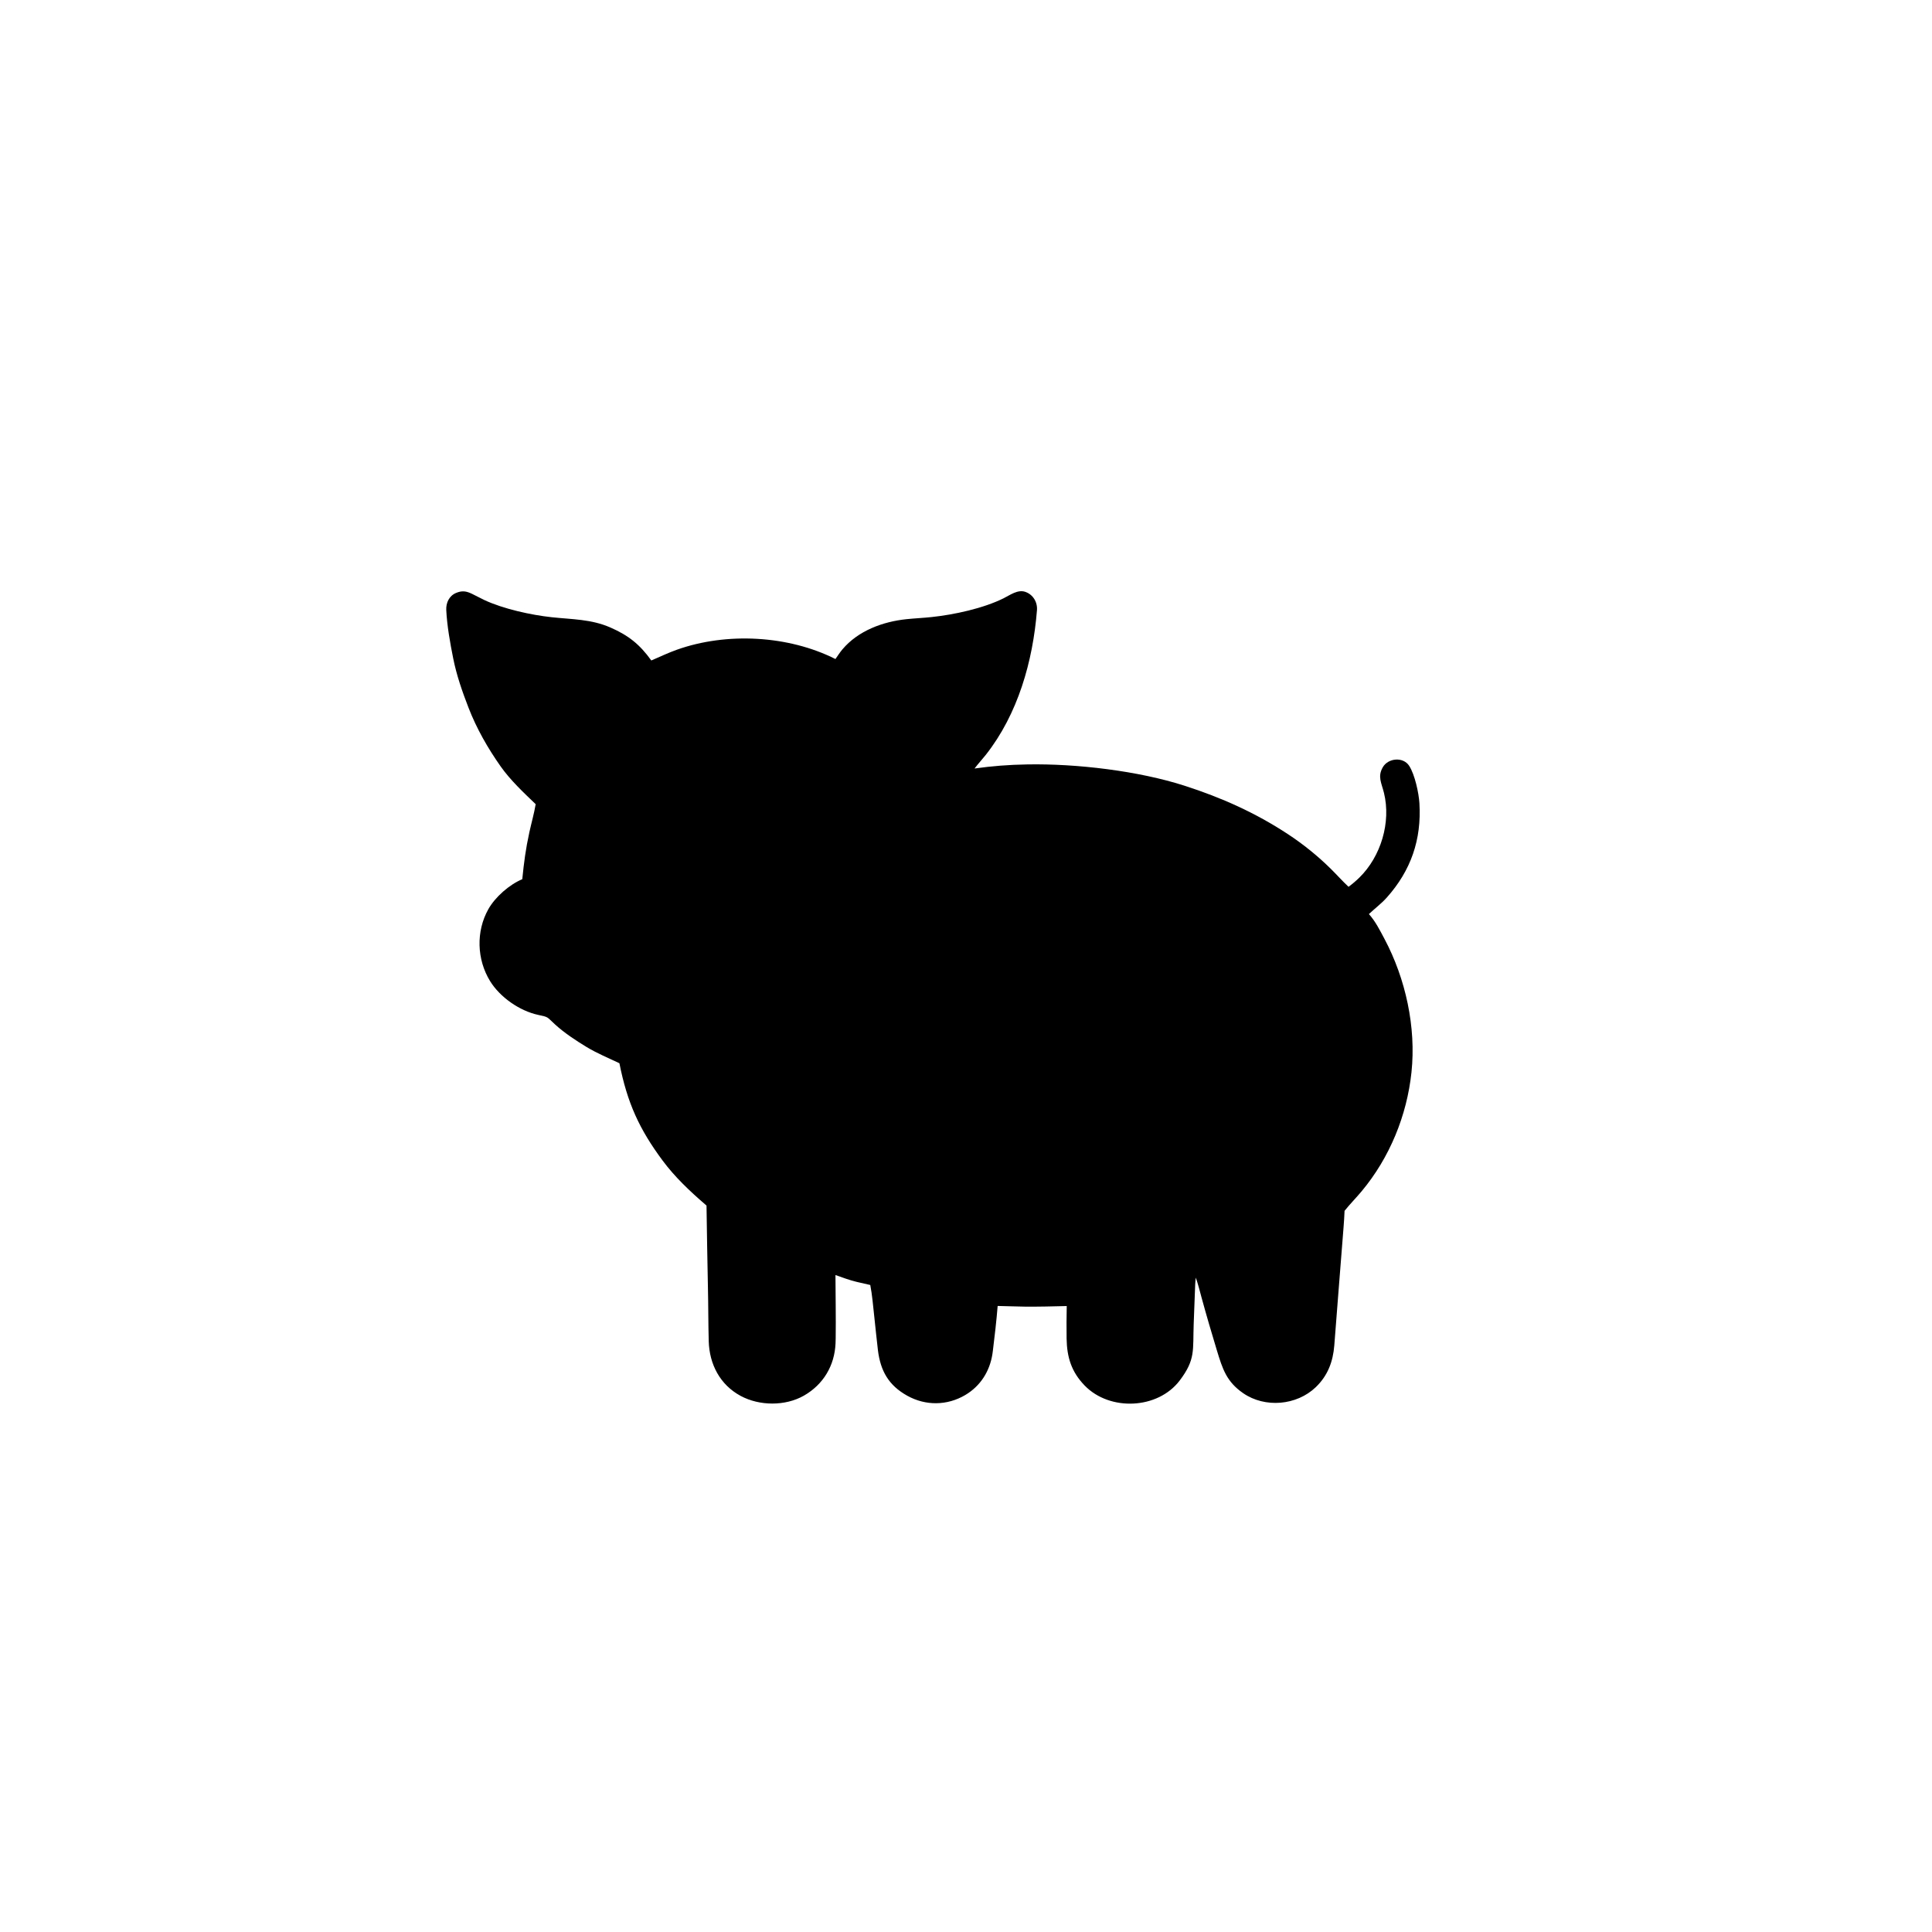
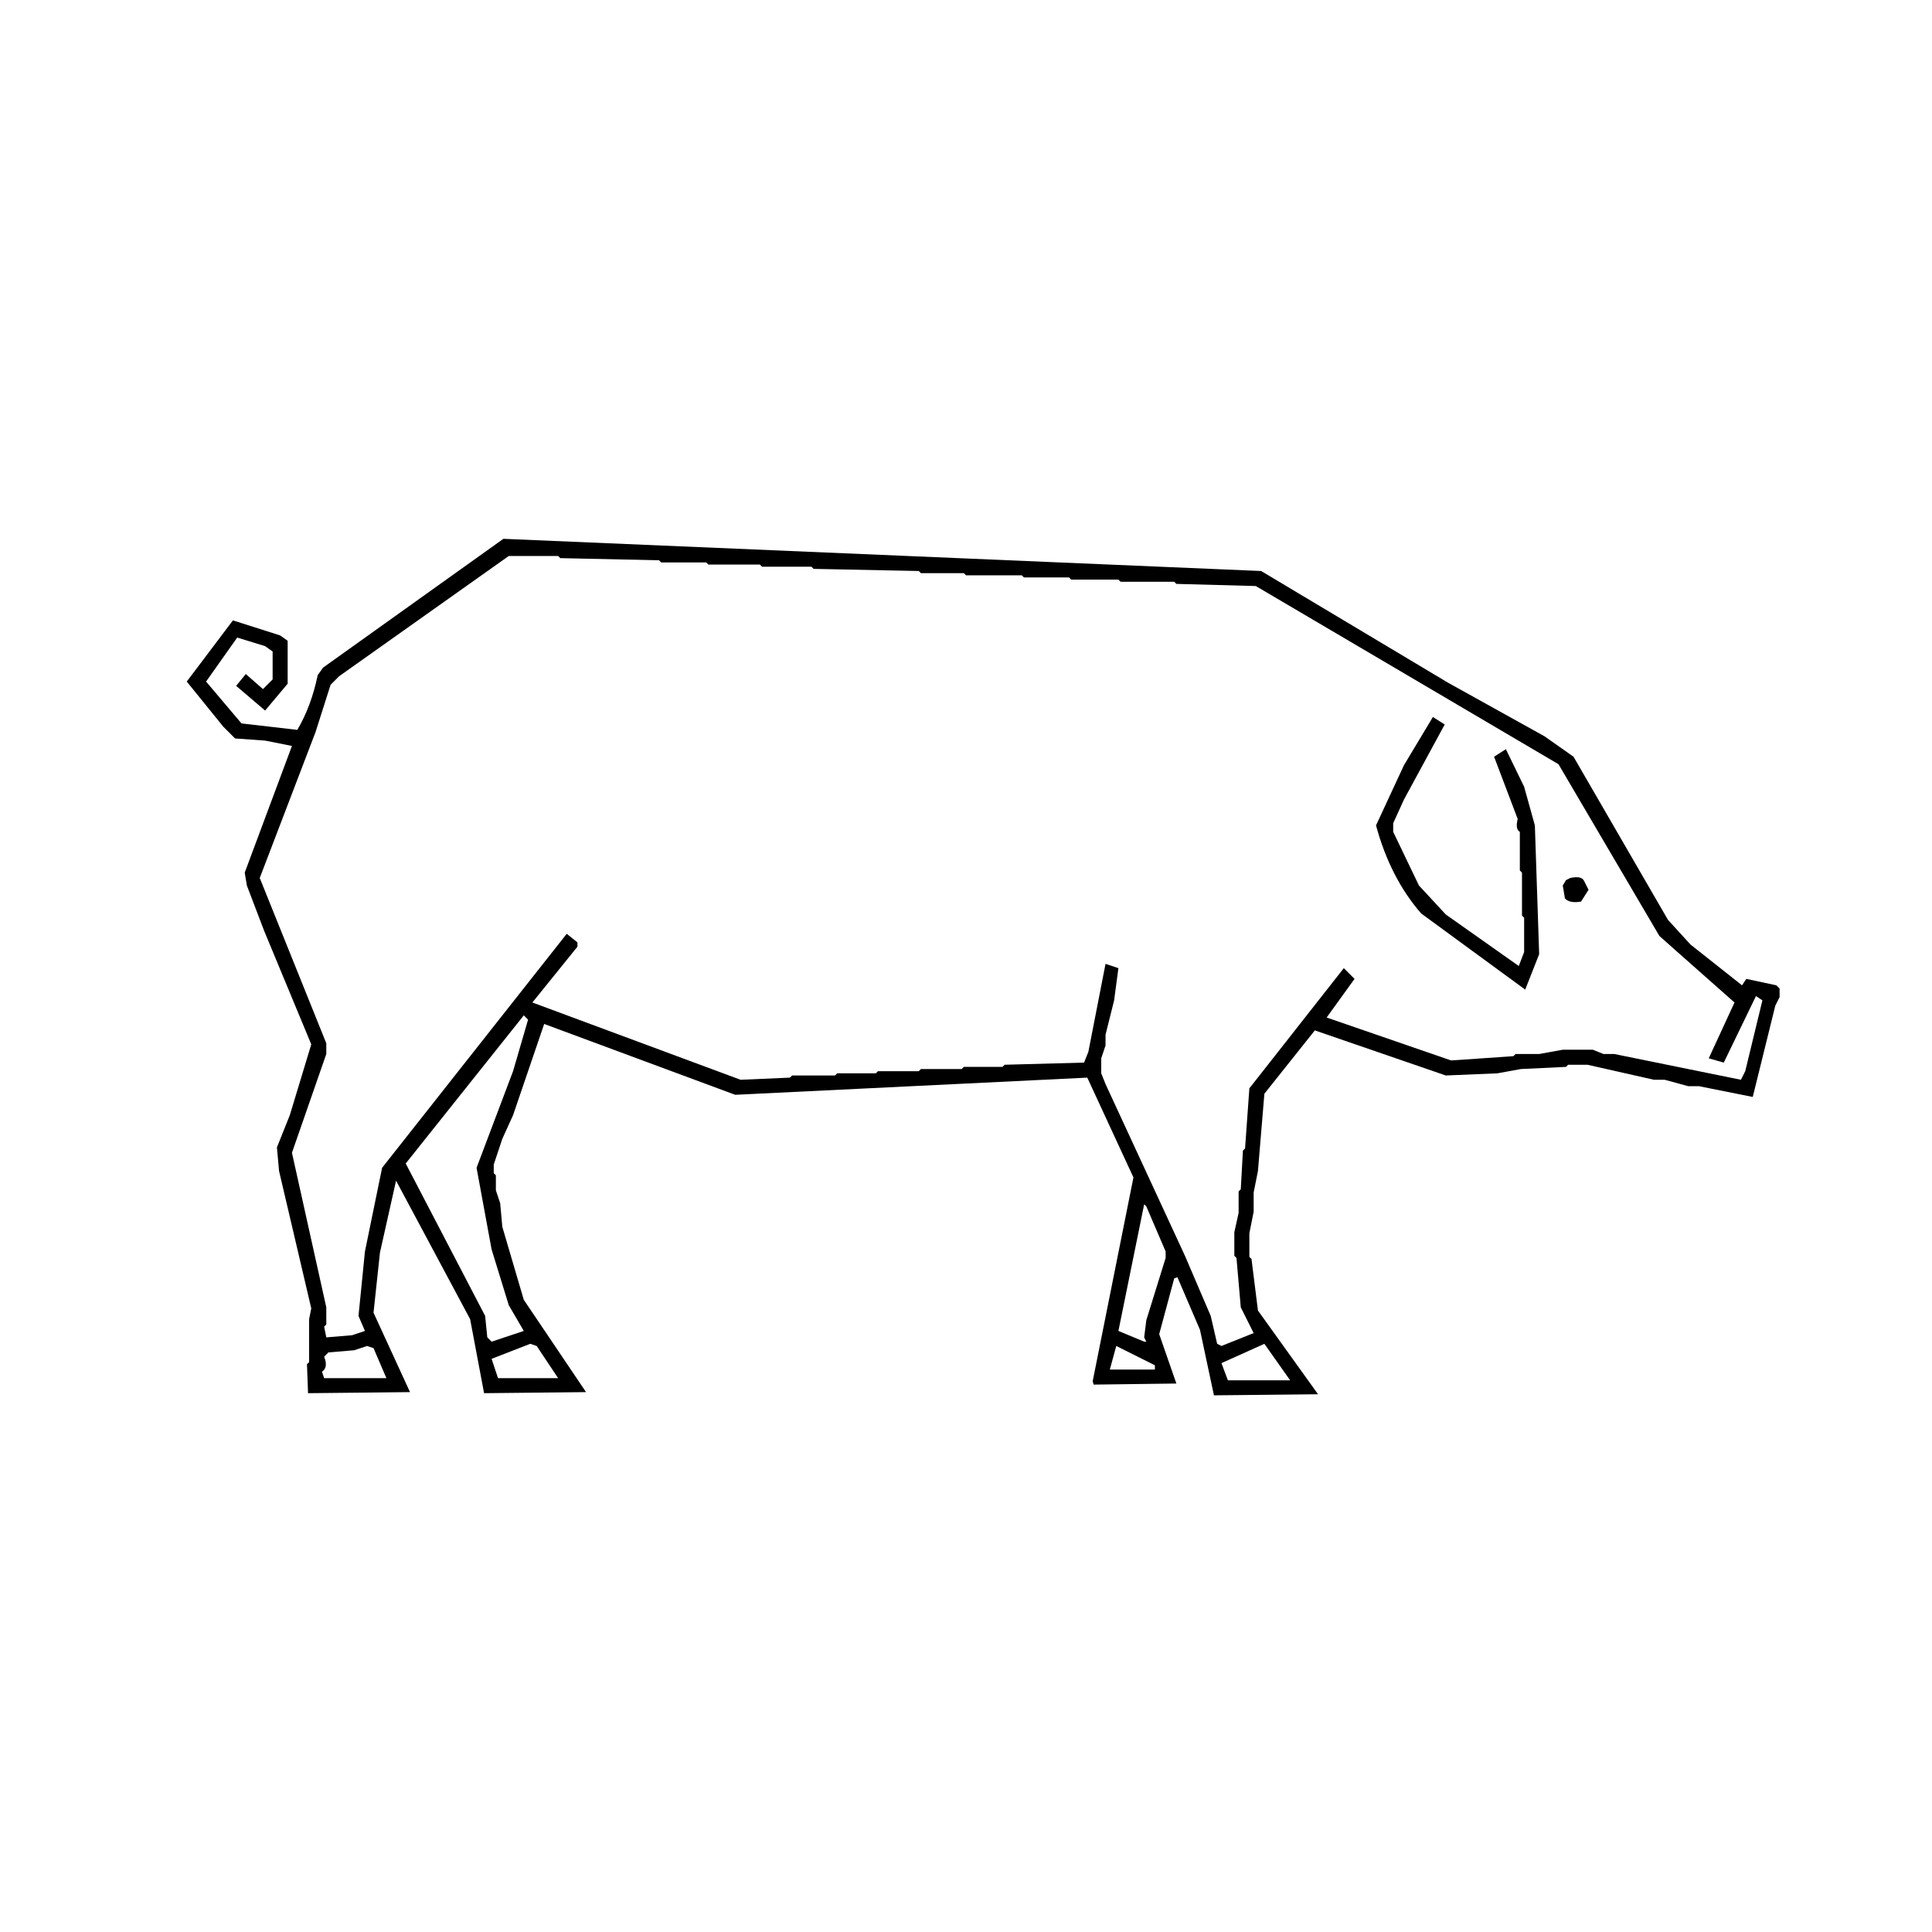
- <svg xmlns="http://www.w3.org/2000/svg" viewBox="0 0 1024 1024">
-   <path d="M 442.804 349.301 C 444.012 347.563 445.164 345.76 446.532 344.142 C 454.887 334.263 467.958 329.462 480.514 328.169 C 484.893 327.718 489.295 327.526 493.672 327.066 C 505.711 325.799 521.102 322.468 531.903 317.114 C 535.258 315.451 539.397 312.335 543.37 313.676 C 547.532 315.08 549.954 319.142 549.611 323.435 C 547.449 350.505 539.515 378.496 522.494 400.087 C 520.557 402.543 518.418 404.832 516.523 407.321 C 526.027 406.005 534.304 405.339 544.543 405.155 C 570.632 404.689 603.389 408.573 627.95 416.487 C 647.412 422.758 665.348 430.761 682.538 442.057 C 690.769 447.466 698.471 453.688 705.474 460.614 C 708.607 463.712 711.537 467.014 714.754 470.024 C 716.8 468.506 718.665 466.935 720.491 465.146 C 731.919 453.946 737.36 435.856 733.531 420.245 C 732.224 414.918 730.036 411.642 732.923 406.633 C 735.732 401.757 743.739 400.986 746.911 405.931 C 749.877 410.556 751.995 420.269 752.323 425.766 C 753.473 445.029 747.854 461.351 735.035 475.714 C 732.132 478.967 728.701 481.499 725.55 484.473 C 729.023 488.346 731.376 493.072 733.817 497.666 C 745.029 518.775 750.63 544.433 748.117 568.275 C 745.694 591.261 736.542 613.6 721.716 631.374 C 718.769 634.907 715.51 638.173 712.643 641.77 C 712.521 644.607 712.359 647.449 712.128 650.28 C 710.418 671.226 708.868 692.185 707.201 713.134 C 706.516 721.739 703.726 729.144 697.392 735.227 C 687.268 744.949 670.476 746.395 658.922 738.427 C 650.085 732.333 647.974 725.588 644.97 715.72 C 642.152 706.459 639.435 697.183 636.883 687.845 C 635.927 684.343 635.009 680.57 633.788 677.162 C 633.651 678.384 633.521 679.597 633.474 680.826 C 633.21 687.797 632.938 694.768 632.682 701.738 C 632.169 715.726 633.753 720.508 625.265 731.698 C 613.647 747.014 588.219 748.063 574.942 734.408 C 567.893 727.159 565.498 719.429 565.321 709.492 C 565.219 703.739 565.292 697.983 565.391 692.23 C 558.012 692.413 550.632 692.611 543.251 692.546 C 538.425 692.504 533.604 692.247 528.779 692.185 C 528.141 700.128 527.21 708.045 526.239 715.954 C 526.172 716.504 526.094 717.052 526.011 717.599 C 524.613 726.766 519.679 734.612 511.628 739.378 C 502.008 745.074 490.584 745.179 480.848 739.754 C 470.972 734.251 466.686 726.621 465.312 715.601 C 464.566 709.625 464.047 703.612 463.362 697.627 C 462.748 692.265 462.3 686.313 461.26 681.071 C 458.862 680.496 456.447 680 454.051 679.421 C 450.221 678.497 446.528 677.103 442.81 675.801 C 442.855 686.954 443.086 698.106 442.931 709.257 C 442.918 710.197 442.89 711.138 442.849 712.077 C 442.332 723.829 436.375 733.828 426.123 739.694 C 416.242 745.349 402.521 745.238 392.538 739.845 C 381.61 733.941 375.995 723.086 375.644 710.902 C 375.372 701.43 375.441 691.945 375.218 682.471 C 374.877 667.976 374.722 653.483 374.465 638.987 C 374.258 638.798 374.049 638.609 373.837 638.426 C 365.66 631.381 357.699 623.865 351.237 615.171 C 338.872 598.536 332.466 584.576 328.302 563.538 C 322.448 560.738 316.464 558.307 310.894 554.933 C 305.26 551.521 299.087 547.453 294.202 542.987 C 289.646 538.822 290.952 539.137 285.254 537.915 C 275.439 535.81 265.036 528.587 259.756 520.009 C 252.7 508.546 252.233 493.67 258.818 481.913 C 262.443 475.439 270.018 468.82 276.814 465.999 C 277.744 456.938 278.585 450.202 280.589 441.039 C 281.668 436.107 283.085 431.205 283.923 426.23 C 277.516 420.088 270.499 413.511 265.352 406.21 C 258.536 396.543 252.618 386.171 248.335 375.129 C 245.037 366.626 242.021 357.995 240.226 349.037 C 238.583 340.839 236.924 331.655 236.529 323.319 C 236.349 319.52 238.038 315.828 241.692 314.283 C 244.933 312.911 247.156 313.296 250.195 314.753 C 252.376 315.799 254.489 316.982 256.678 318.011 C 266.731 322.738 281.489 325.963 292.421 327.143 C 303.283 328.316 313.322 328.134 323.494 332.578 C 333.12 336.784 339.061 341.523 345.195 350.048 C 345.311 350.01 345.427 349.972 345.539 349.924 C 349.943 348.024 354.281 345.957 358.801 344.352 C 385.123 335.004 417.794 336.711 442.804 349.301 z" fill="#000" />
-   <path d="M 507.082 426.451 C 518.916 424.201 531.169 423.401 543.134 422.798 C 552.727 422.315 562.341 423.027 571.917 423.782 C 571.919 423.782 572.973 423.87 572.975 423.87 C 576.584 424.191 580.199 424.503 583.783 425.038 C 615.255 429.742 642.763 438.43 669.769 455.258 C 679.569 461.365 689.357 469.025 697.271 477.462 C 720.718 502.457 734.434 534.528 730.212 569.097 C 727.868 588.29 718.577 608.474 705.359 623.015 C 703.217 625.371 700.894 627.556 698.745 629.904 C 695.223 633.752 695.249 634.844 694.828 640.294 C 693.299 660.111 691.499 679.906 690.209 699.741 C 689.945 703.809 689.737 707.901 689.394 711.96 C 689.341 712.589 689.286 713.215 689.197 713.839 C 688.193 720.892 681.604 726.902 674.258 725.502 C 667.862 724.283 665.042 720.09 663.269 714.192 C 661.754 709.151 660.425 704.063 658.849 699.036 C 655.299 687.708 652.396 676.208 648.968 664.848 C 648.444 663.111 647.89 661.046 646.535 659.746 C 643.467 656.799 639.73 657.466 636.088 658.708 C 633.481 659.598 630.916 660.607 628.317 661.521 C 614.32 666.445 599.751 669.613 585.076 671.799 C 585.074 671.8 583.902 671.965 583.9 671.965 C 566.687 674.192 551.605 675.04 533.5 674.376 C 529.189 674.218 524.886 673.861 520.573 673.776 C 515.645 673.678 512.631 677.081 512.03 681.766 C 511.94 682.468 511.857 683.177 511.79 683.881 C 510.928 692.896 509.891 701.918 508.738 710.902 C 508.523 712.581 508.306 714.302 507.916 715.951 C 506.721 720.998 502.818 724.517 497.667 725.318 C 490.036 726.504 484.331 722.305 483.316 714.662 C 482.591 709.2 482.147 703.688 481.508 698.213 C 480.527 689.813 479.74 681.333 478.674 672.955 C 477.71 665.384 471.953 665.37 465.475 663.85 C 463.531 663.393 461.592 662.85 459.681 662.273 C 444.34 657.638 429.186 652.105 415.155 644.36 C 407.262 640.003 399.35 635.578 392.27 629.997 C 380.914 621.044 371.241 612.306 362.669 600.01 C 357.124 592.057 350.276 578.603 348.125 569.143 C 348.589 569.206 349.055 569.264 349.518 569.34 C 349.52 569.34 350.456 569.511 350.457 569.511 C 377.052 574.888 404.833 574.457 431.17 567.933 C 448.292 563.691 465.909 555.633 479.446 544.165 C 491.441 534.002 496.789 527.377 503.882 514.21 C 516.319 491.123 515.847 461.169 509.798 436.576 C 508.963 433.182 507.914 429.845 507.082 426.451 z" fill="none" />
-   <path d="M 295.084 461.527 C 295.658 457.221 296.419 452.941 297.247 448.676 C 301.218 428.217 309.488 406.271 323.052 390.156 C 337.385 373.128 354.347 362.733 376.187 358.236 C 392.692 354.836 411.886 355.958 427.645 362.103 C 452.956 371.973 469.935 388.301 482.086 412.275 C 492.203 432.238 498.645 459.357 495.48 481.688 C 493.791 493.604 488.947 506.462 481.689 516.11 C 466.608 536.157 444.637 546.885 420.597 552.178 C 397.584 557.245 365.822 556.528 343.244 549.717 C 336.647 547.727 326.129 543.679 320.56 539.651 C 320.094 539.315 319.646 538.956 319.189 538.609 C 321.35 538.354 323.402 537.987 325.46 537.26 C 339.128 532.436 347.037 518.99 345.016 504.716 C 342.843 489.365 333.154 476.653 319.841 469.062 C 325.019 465.787 329.988 463.789 336.125 463.038 C 338.775 462.714 341.452 462.659 344.101 462.324 C 346.644 462.002 348.646 461.048 350.147 458.906 C 353.478 454.152 352.478 448.293 347.286 445.454 C 343.773 443.533 337.271 444.513 333.541 445.08 C 322.583 446.744 314.106 449.806 305.381 456.69 C 303.373 458.273 301.475 459.99 299.475 461.584 L 295.084 461.527 z" fill="none" />
-   <path d="M 413.901 428.36 C 419.199 428.462 423.403 432.855 423.272 438.153 C 423.141 443.451 418.726 447.631 413.429 447.472 C 408.172 447.314 404.03 442.939 404.16 437.681 C 404.29 432.423 408.642 428.258 413.901 428.36 z" fill="#000" />
-   <path d="M 256.506 337.837 C 260.96 338.798 265.322 340.134 269.747 341.222 C 277.429 343.111 285.25 344.452 293.125 345.205 C 296.177 345.496 299.24 345.652 302.289 345.963 C 312.45 346.999 323.12 350.653 329.213 359.36 C 326.653 361.73 323.859 363.83 321.222 366.113 C 309.671 376.115 300.096 389.488 293.84 403.347 C 293.019 405.167 292.281 407.024 291.457 408.842 C 286.089 403.525 281.042 397.7 276.895 391.372 C 267.815 377.52 260.926 361.585 257.815 345.288 C 257.342 342.811 256.932 340.323 256.506 337.837 z" fill="none" />
-   <path d="M 458.981 358.199 C 464.362 349.829 473.796 346.617 483.329 345.769 C 486.46 345.491 489.603 345.37 492.732 345.076 C 500.394 344.355 508.007 343.113 515.483 341.29 C 520.308 340.113 525.039 338.572 529.88 337.469 C 529.249 342.719 527.986 347.793 526.463 352.853 C 522.569 365.793 517.025 377.654 508.834 388.423 C 505.172 393.238 501.241 397.879 496.706 401.881 C 495.552 399.844 494.581 397.706 493.39 395.69 C 488.848 388.005 481.938 379.234 475.706 372.87 C 470.513 367.567 464.893 362.688 458.981 358.199 z" fill="none" />
-   <path d="M 392.532 651.535 C 402.995 657.899 408.991 661.673 420.596 666.678 C 421.99 667.279 423.413 667.81 424.829 668.359 C 424.928 681.366 425.182 694.371 425.071 707.378 C 425.059 708.831 425.019 710.279 424.87 711.725 C 422.893 730.838 394.042 730.627 393.378 709.728 C 393.378 709.726 393.354 708.789 393.354 708.788 C 393.152 698.961 393.337 689.128 393.071 679.299 C 392.821 670.05 393.009 660.772 392.532 651.535 z" fill="none" />
-   <path d="M 295.005 479.728 C 296.031 479.732 297.047 479.804 298.061 479.958 C 309.871 481.751 321.201 490.274 325.849 501.319 C 327.637 505.568 328.56 511.873 325.764 515.919 C 322.137 521.167 315.085 521.545 309.338 521.548 C 305.304 521.55 301.271 521.403 297.237 521.326 C 289.086 521.169 280.203 518.214 275.773 510.886 C 271.335 503.545 271.42 494.691 276.889 487.957 C 281.158 482.7 288.284 479.704 295.005 479.728 z" fill="none" />
-   <path d="M 298.765 488.55 C 299.356 488.55 299.951 488.628 300.525 488.768 C 305.424 489.956 306.18 494.392 306.196 498.724 C 306.206 501.697 306.309 504.809 305.993 507.771 C 305.61 511.367 301.545 514.327 298.06 514.382 C 297.783 514.386 297.512 514.369 297.239 514.325 C 293.377 513.699 291.322 510.472 290.883 506.83 C 290.529 503.893 290.523 500.14 290.602 497.197 C 290.728 492.505 293.808 488.545 298.765 488.55 z" fill="#000" />
-   <path d="M 583.094 689.959 C 587.143 689.535 591.172 688.937 595.179 688.214 C 601.889 687.002 608.505 685.308 615.221 684.135 C 615.244 686.205 615.235 688.272 615.177 690.342 C 615.003 696.531 615.019 702.719 614.858 708.905 C 614.838 709.649 614.812 710.396 614.752 711.137 C 613.829 722.483 601.666 729.587 591.535 723.953 C 585.512 720.604 583.479 716.18 583.337 709.493 C 583.198 702.982 583.174 696.47 583.094 689.959 z" fill="none" />
+ <svg xmlns="http://www.w3.org/2000/svg" viewBox="0 0 900 900">
+   <path fill="#000" d="M 234.5 251 L 587.5 266 L 674.5 318 L 719.5 343 L 733 352.5 L 777 428.5 L 787.5 440 L 811.5 459 L 813.5 456 L 827.5 459 L 829 460.5 L 829 464.5 L 827 468.5 L 816.5 511 L 791.5 506 L 786.5 506 L 775.5 503 L 770.5 503 L 739.5 496 L 730.5 496 L 729.5 497 L 708.5 498 L 697.5 500 L 673.5 501 L 612.5 480 L 589 509.5 L 586 545.5 L 584 555.5 L 584 564.5 L 582 574.5 L 582 585.5 L 583 586.5 L 586 610.5 L 614 649.5 L 565.5 650 L 559 619.5 L 548.5 595 L 547 595.5 L 540 621.5 L 548 644.5 L 509.5 645 L 509 643.5 L 528 548.5 L 506.5 502 L 342.5 510 L 253.5 477 L 239 519.5 L 234 530.5 L 230 542.5 L 230 546.5 L 231 547.5 L 231 554.5 L 233 560.5 L 234 571.5 L 244 605.5 L 273 648.5 L 225.5 649 L 219 614.5 L 184.5 550 L 177 583.5 L 174 611.5 L 191 648.5 L 143.5 649 L 143 635.5 L 144 634.5 L 144 614.5 L 145 609.5 L 130 545.5 L 129 534.5 L 135 519.5 L 145 486.5 L 123 433.5 L 115 412.5 L 114 406.5 L 136 347.5 L 123.5 345 L 109.5 344 L 104 338.5 L 87 317.5 L 108.5 289 L 130.5 296 L 134 298.5 L 134 318.5 L 123.5 331 L 110 319.5 L 114.5 314 L 122.5 321 L 127 316.5 L 127 303.5 L 123.5 301 L 110.5 297 L 96 317.5 L 112.5 337 L 138.5 340 Q 145 329 148 314.5 L 150.5 311 L 234.5 251 Z M 237 259 L 158 315 L 154 319 L 147 341 L 121 409 L 152 486 L 152 491 L 136 537 L 152 609 L 152 617 L 151 618 L 152 623 L 164 622 L 170 620 L 167 613 L 170 583 L 178 544 L 264 435 L 269 439 L 269 441 L 248 467 L 345 503 L 368 502 L 369 501 L 389 501 L 390 500 L 408 500 L 409 499 L 428 499 L 429 498 L 448 498 L 449 497 L 467 497 L 468 496 L 505 495 L 507 490 L 515 449 L 521 451 L 519 466 L 515 482 L 515 487 L 513 493 L 513 500 L 515 505 L 552 585 L 564 613 L 567 626 L 569 627 L 584 621 L 578 609 L 576 586 L 575 585 L 575 574 L 577 565 L 577 555 L 578 554 L 579 536 L 580 535 L 582 507 L 626 451 L 631 456 L 618 474 L 676 494 L 705 492 L 706 491 L 717 491 L 728 489 L 742 489 L 747 491 L 752 491 L 811 503 L 813 499 L 821 466 L 818 464 L 803 495 L 796 493 L 808 467 L 782 444 L 773 436 L 726 356 L 585 273 L 548 272 L 547 271 L 522 271 L 521 270 L 499 270 L 498 269 L 477 269 L 476 268 L 450 268 L 449 267 L 429 267 L 428 266 L 379 265 L 378 264 L 355 264 L 354 263 L 330 263 L 329 262 L 308 262 L 307 261 L 261 260 L 260 259 L 237 259 Z M 244 473 L 189 542 L 226 613 L 227 623 L 229 625 L 244 620 L 237 608 L 229 582 L 222 544 L 239 499 L 246 475 L 244 473 Z M 533 561 L 521 620 L 533 625 L 534 625 L 533 623 L 534 615 L 543 586 L 543 583 L 534 562 L 533 561 Z M 247 626 L 229 633 L 232 642 L 260 642 L 250 627 L 247 626 Z M 589 626 L 569 635 L 572 643 L 601 643 L 589 626 Z M 171 627 L 165 629 L 153 630 L 151 632 Q 153 637 150 639 L 151 642 L 180 642 L 174 628 L 171 627 Z M 520 627 L 517 638 L 538 638 L 538 636 L 520 627 Z " />
+   <path fill="#000" d="M 667.5 334 L 673 337.5 L 654 372.5 L 649 383.5 L 649 387.5 L 661 412.5 L 673.5 426 L 707.5 450 L 710 443.5 L 710 427.5 L 709 426.5 L 709 406.5 L 708 405.5 L 708 387.5 Q 705.8 386.3 707 381.5 L 696 352.5 L 701.5 349 L 710 366.5 L 715 384.5 L 717 444.5 L 710.5 461 L 662 425.5 Q 647.6 408.9 641 384.5 L 654 356.5 L 667.5 334 Z " />
+   <path fill="#000" d="M 731.5 409 Q 736.8 407.8 738 410.5 L 740 414.5 L 736.5 420 Q 731.1 420.9 729 418.5 L 728 412.5 L 729.5 410 L 731.5 409 Z " />
</svg>
